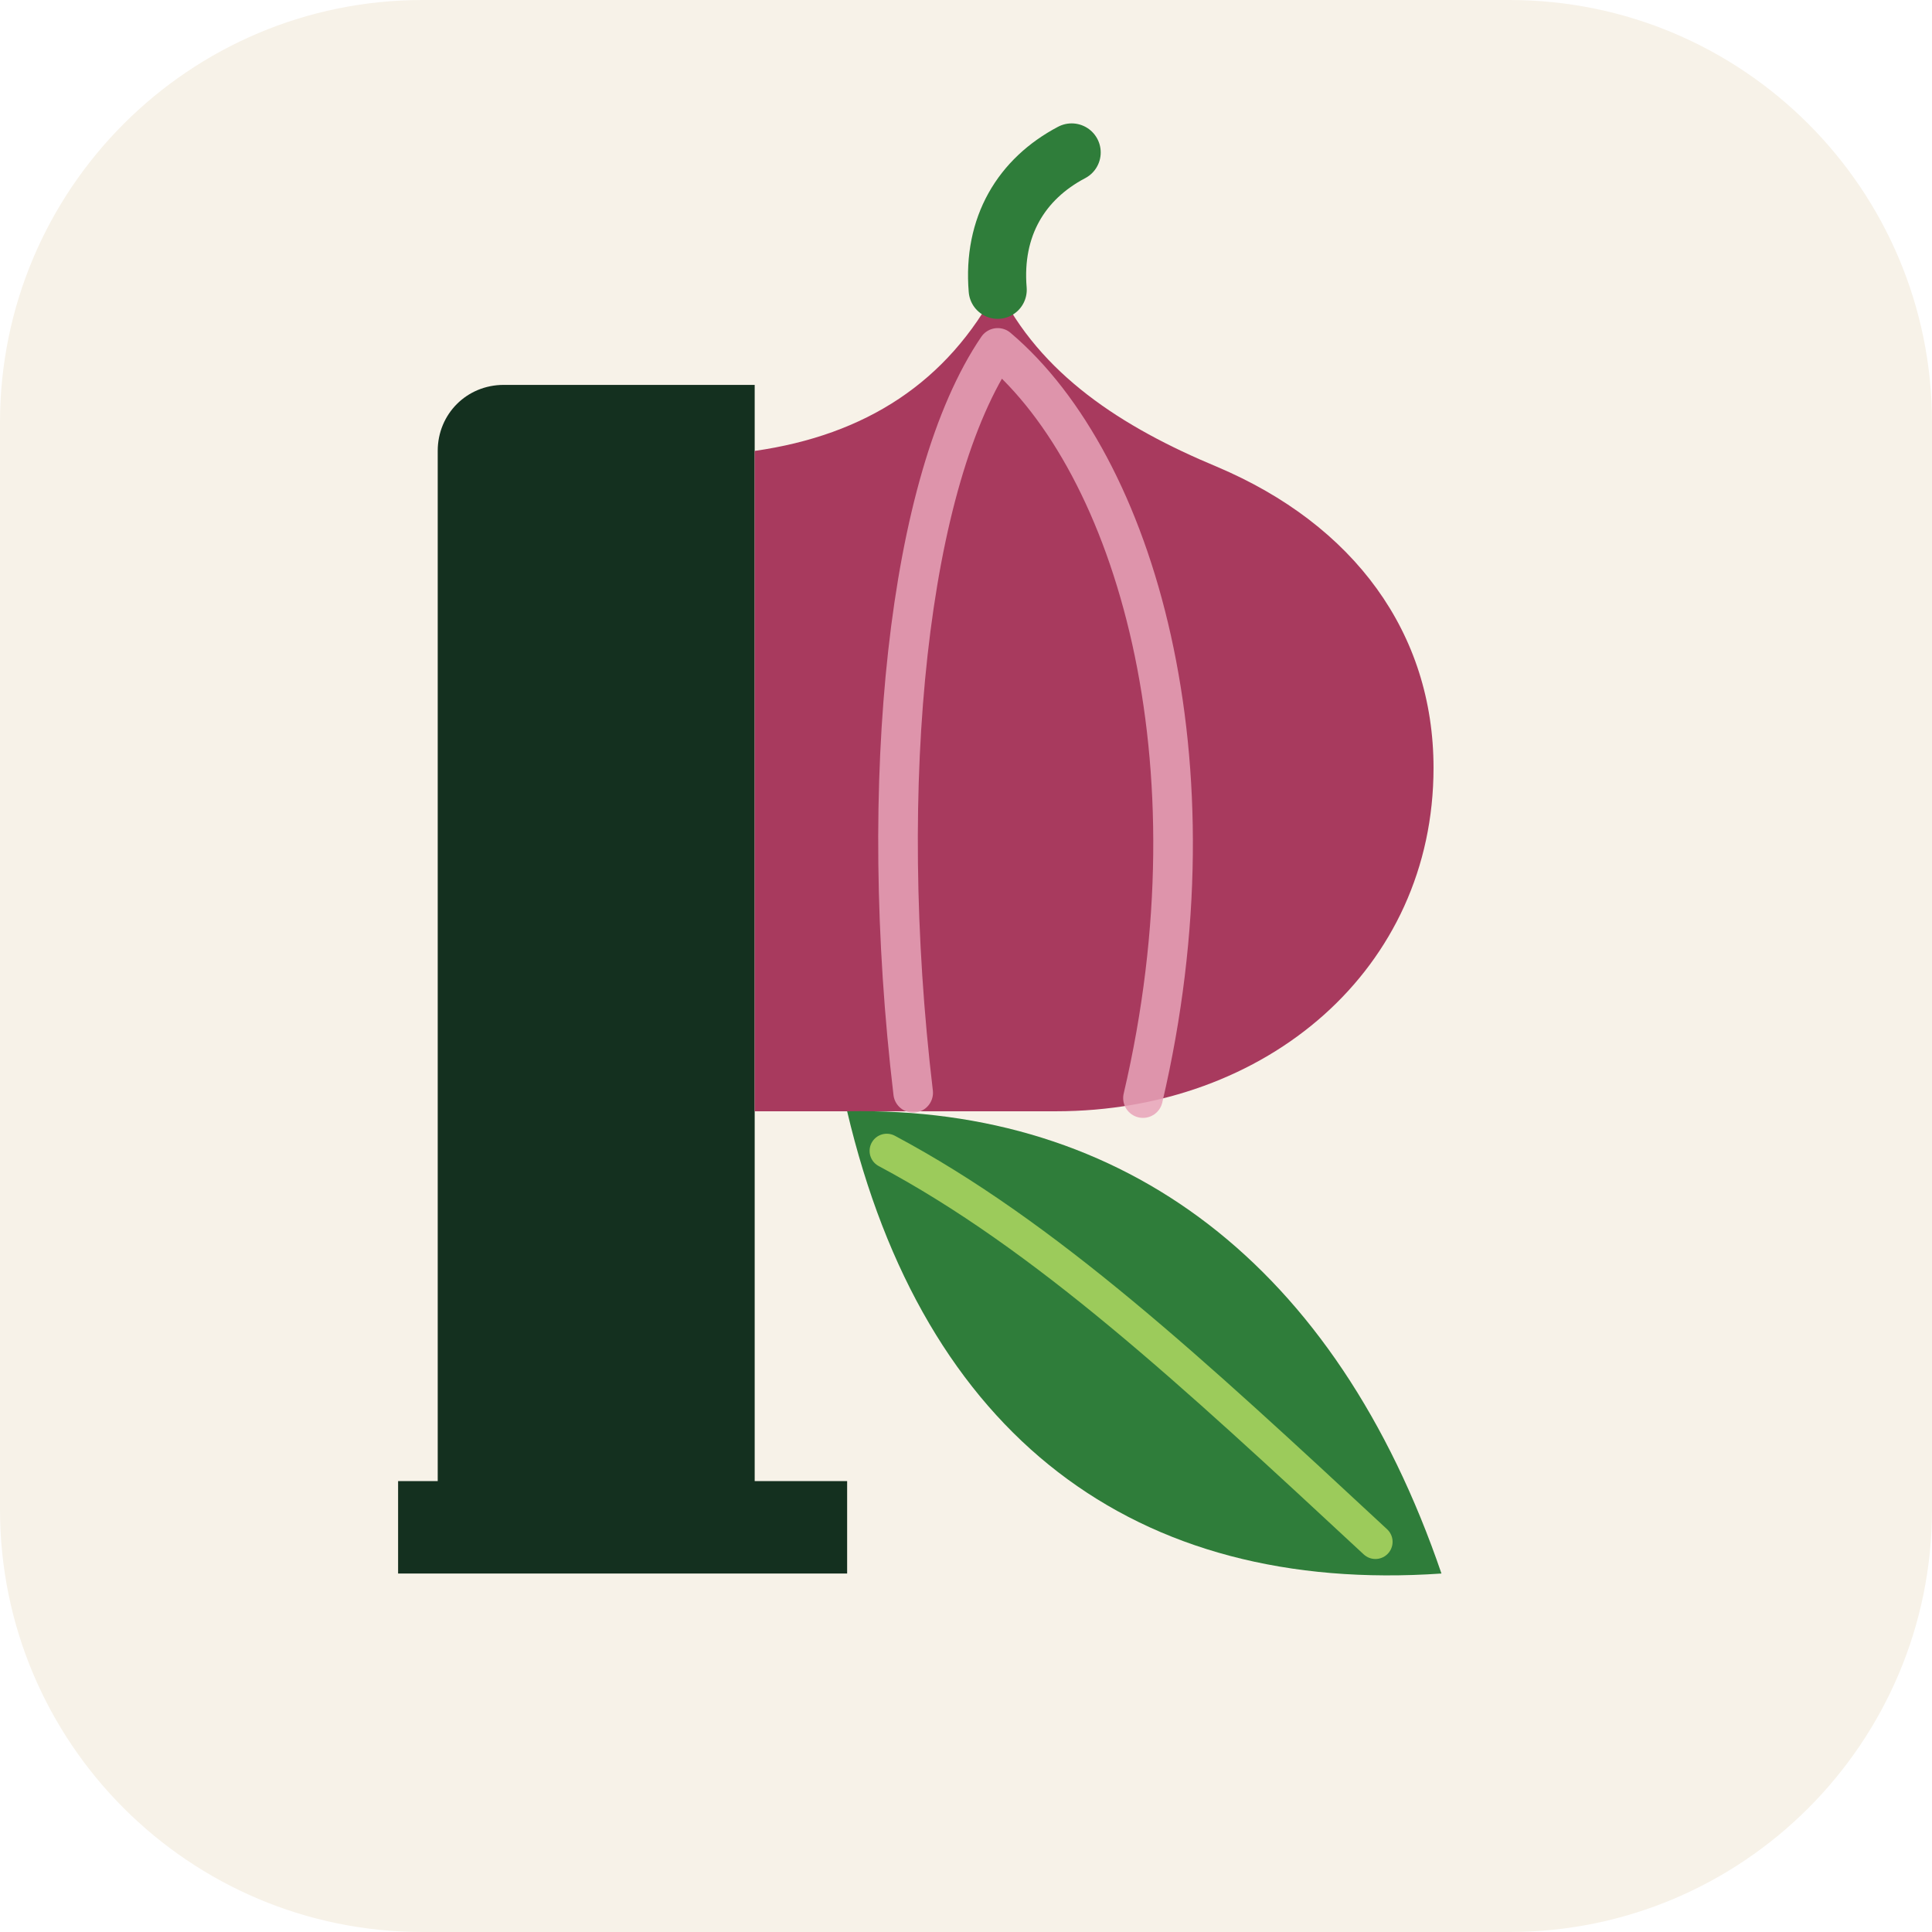
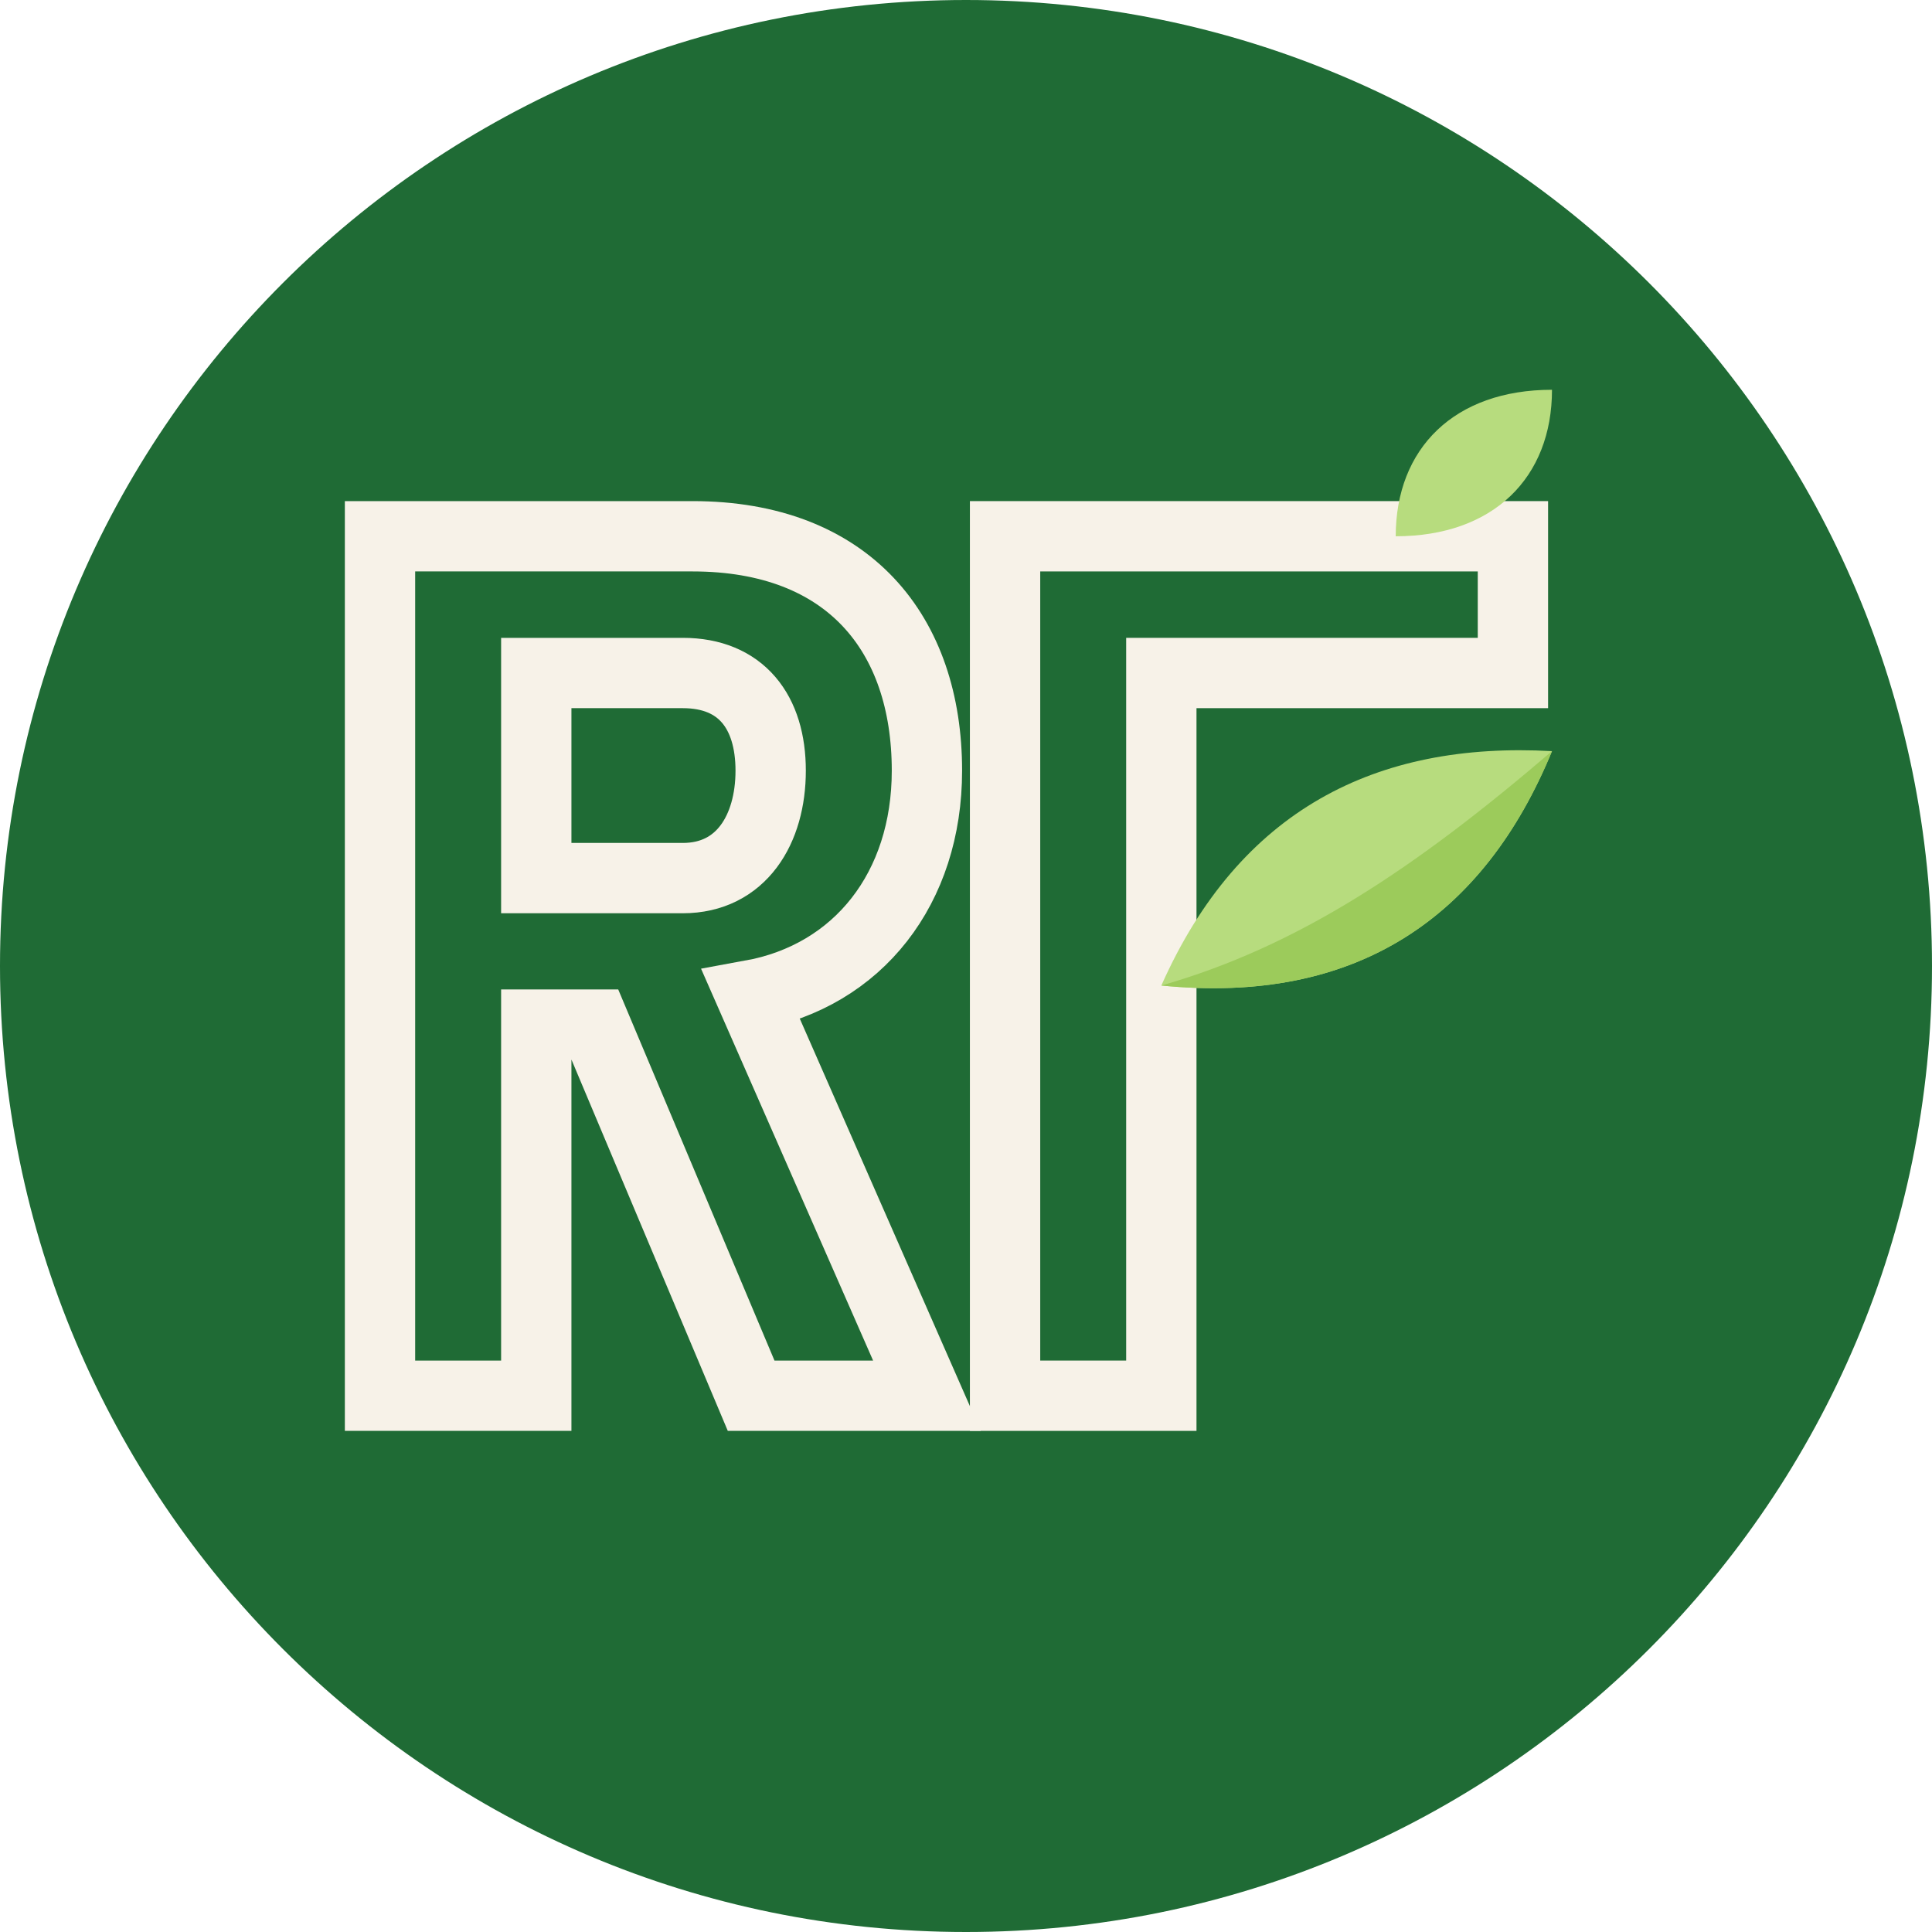
<svg xmlns="http://www.w3.org/2000/svg" viewBox="0 0 64 64">
-   <rect width="64" height="64" rx="14" fill="#F7F2E8" />
-   <g transform="translate(4 4) scale(.875)">
-     <path d="M12 12.5c0-1.4 1.1-2.5 2.5-2.5H24v41.5h3.5V55h-17v-3.5H12Z" fill="#14301F" />
-     <path d="M24 12.5c4.2-.6 7.3-2.6 9.2-6.2 1.6 3.3 4.7 5.3 8.3 6.8 5.2 2.2 8.2 6.3 8.2 11.4 0 7.6-6.3 13-14.3 13H24Z" fill="#A83A5E" />
-     <path d="M33.2 8.6c-3.4 5-4.6 16.4-3.2 28.2M33.2 8.6c5.2 4.4 8.5 15.6 5.5 28.4" fill="none" stroke="#E7A3B9" stroke-width="1.5" stroke-linecap="round" opacity=".85" />
-     <path d="M33.2 6.4c-.2-2.4.9-4.2 2.8-5.2" fill="none" stroke="#2F7D3A" stroke-width="2.2" stroke-linecap="round" />
-     <path d="M27.5 37.5c10.5-.2 18.5 5.8 22.5 17.5-11.6.8-19.6-5.2-22.5-17.5Z" fill="#2F7D3A" />
-     <path d="M29 39c6 3.2 11.5 8.3 18.5 14.8" fill="none" stroke="#9CCB5B" stroke-width="1.3" stroke-linecap="round" />
-   </g>
+   <circle cx="32" cy="32" r="32" fill="#1F6B35" />
+   <svg x="10" y="12" width="44" height="40" viewBox="-4 -8 68 60">
+     <g fill="none" stroke="#F7F2E8" stroke-width="3.6" stroke-linejoin="miter">
+       <path d="M0 0H16C24 0 28 5 28 12C28 18 24.5 22.5 19 23.5L28 44H19L11 25H8V44H0Z" />
+       <path d="M8 7H15.5C18.5 7 20 9 20 12S18.5 17.5 15.5 17.5H8Z" />
+       <path d="M32 0H58V7H40V44H32Z" />
+     </g>
+     <path d="M40 23C44 14 51 10.5 60 11 56.5 19.5 50 24 40 23Z" fill="#B7DC7E" />
+     <path d="M40 23C47 21 53 17 60 11 56.5 19.5 50 24 40 23Z" fill="#9CCB5B" />
+     <path d="M52 0C52-4.5 55-7.5 60-7.5 60-3 57 0 52 0Z" fill="#B7DC7E" />
+   </svg>
</svg>
